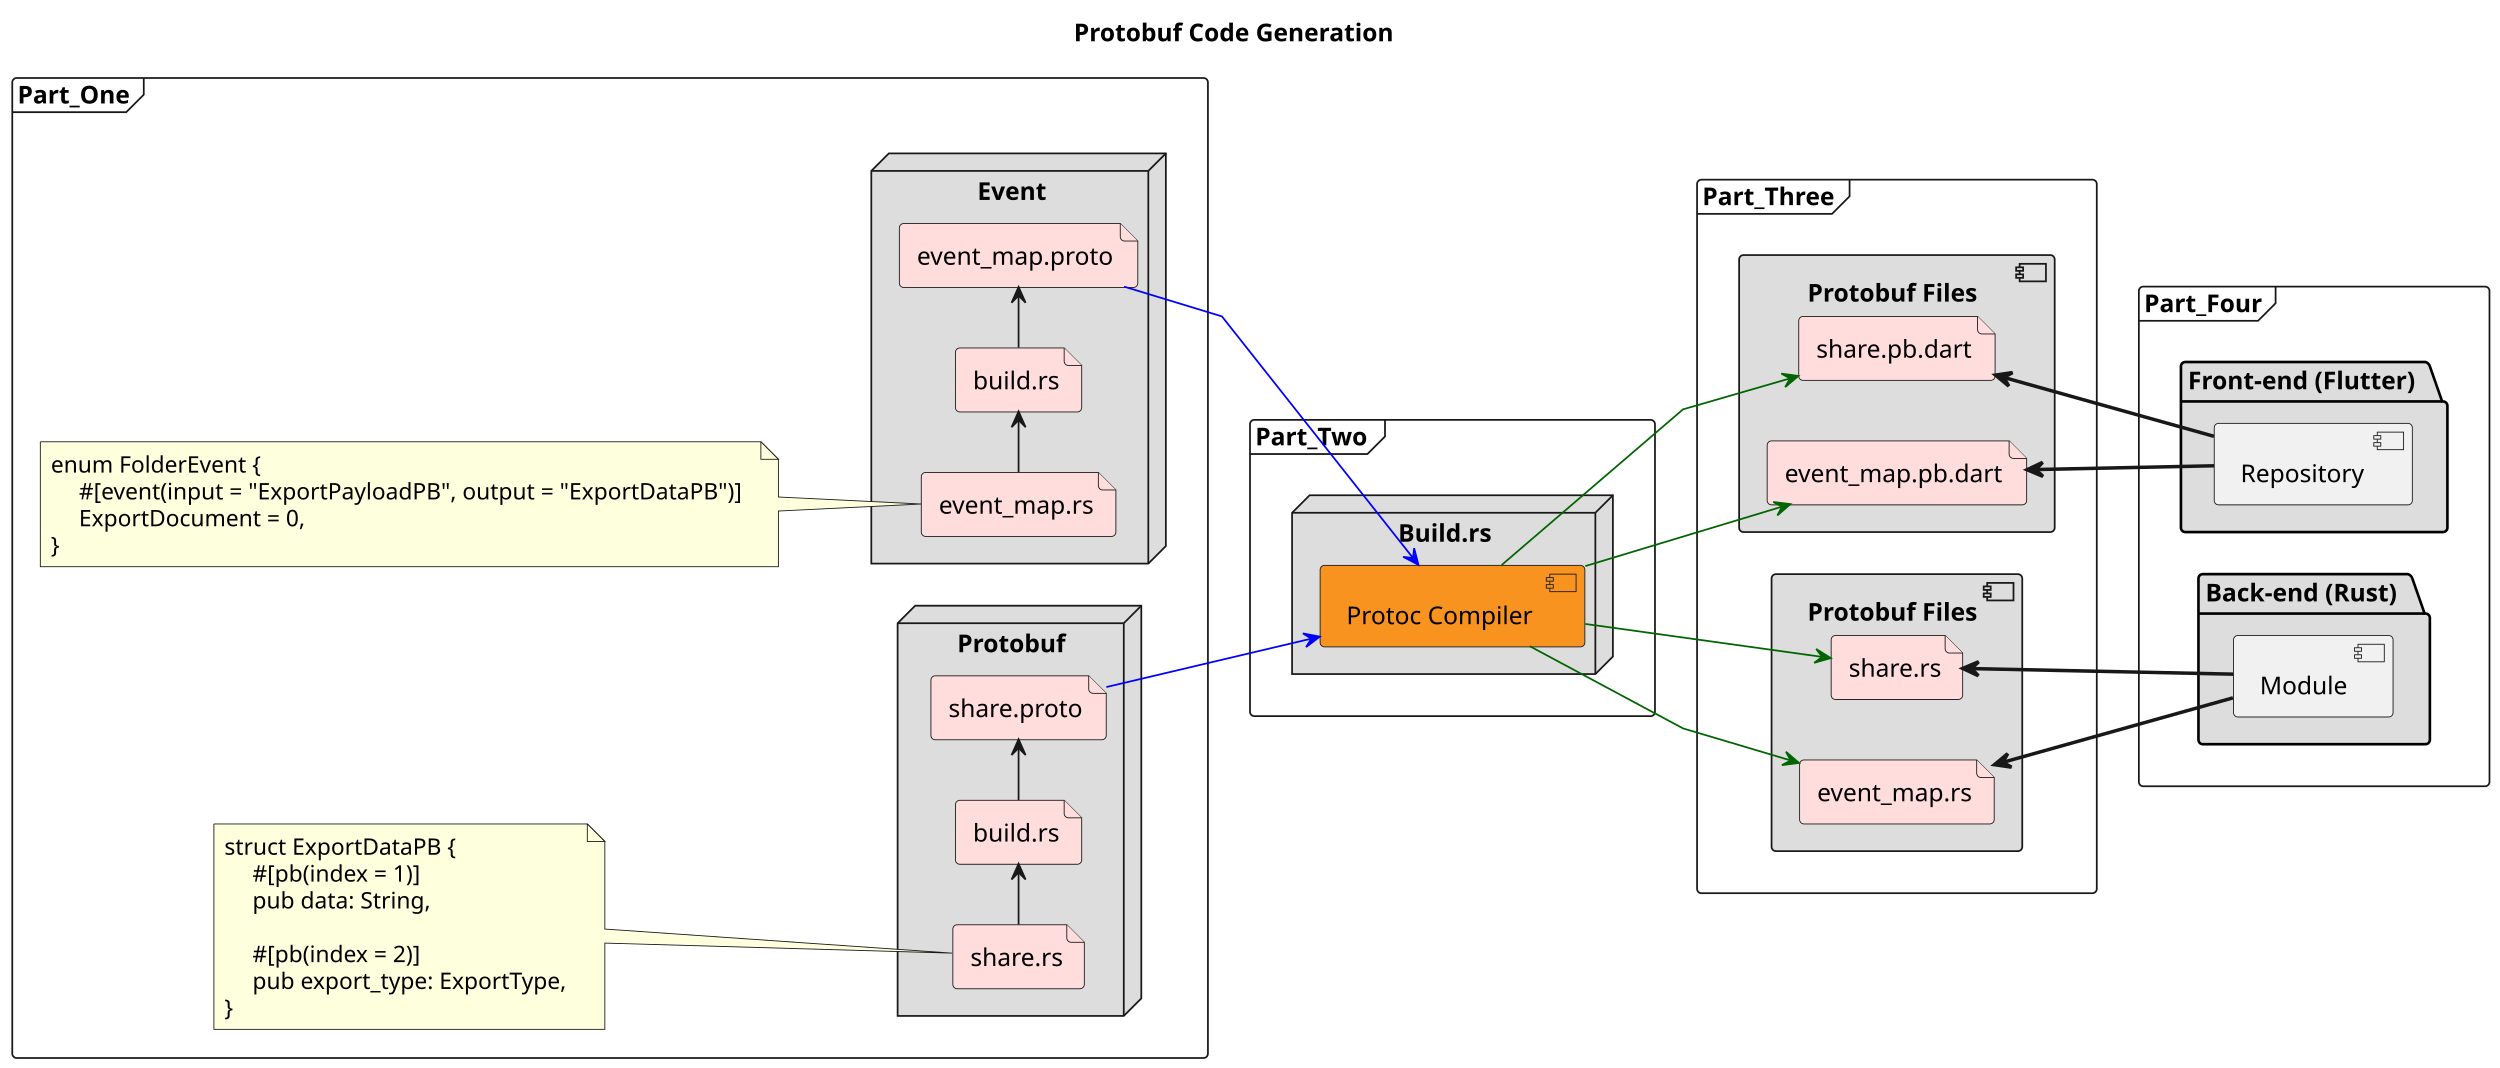
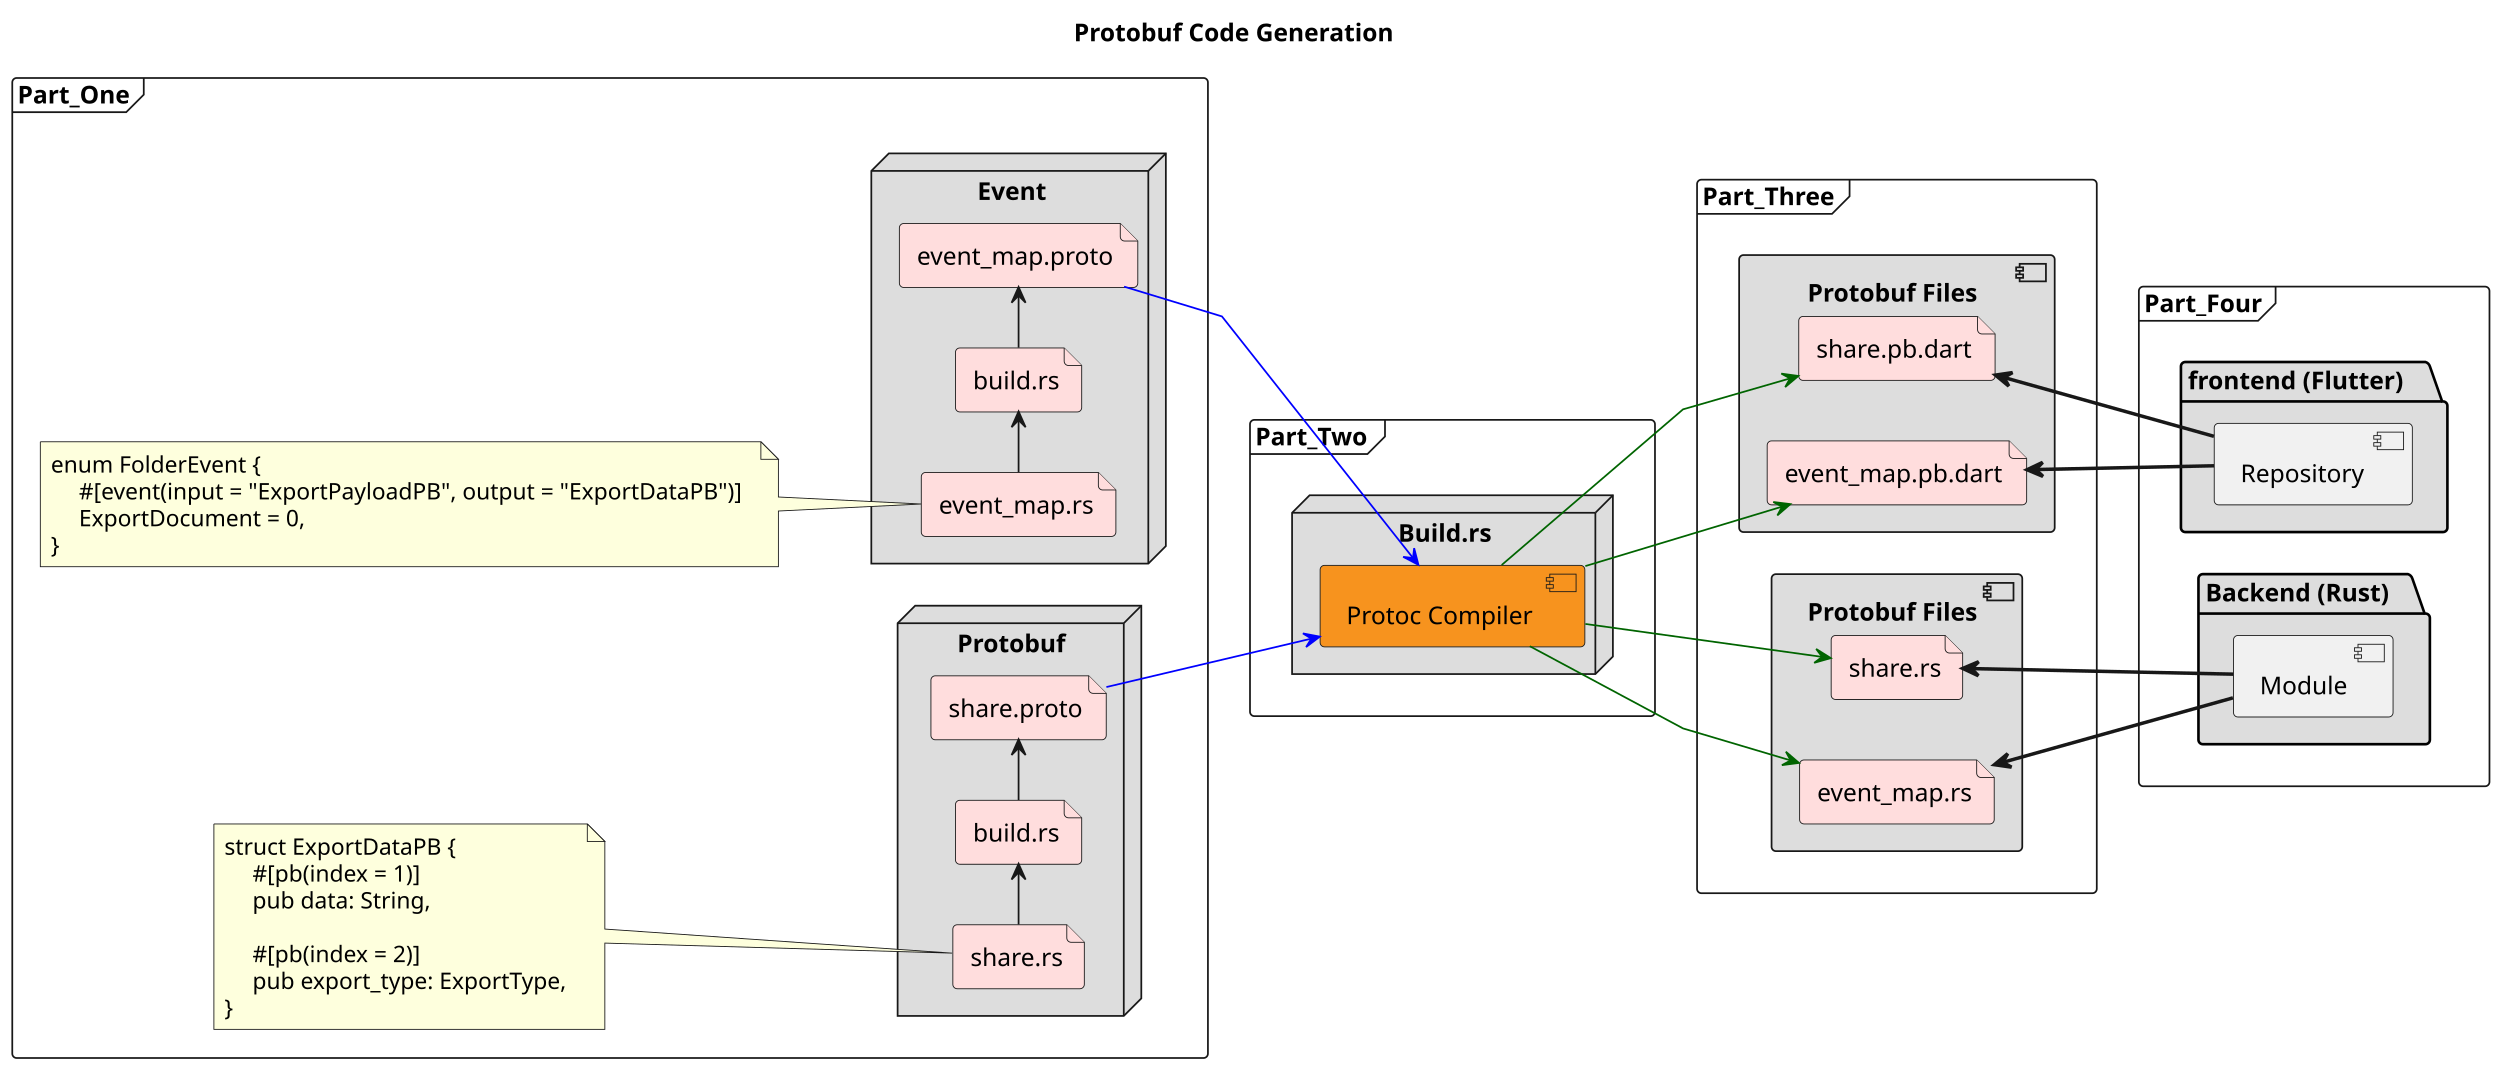
<svg xmlns="http://www.w3.org/2000/svg" contentStyleType="text/css" height="609px" preserveAspectRatio="none" style="width:1426px;height:609px;background:#FFFFFF;" version="1.1" viewBox="0 0 1426 609" width="1426px" zoomAndPan="magnify">
  <defs />
  <g>
    <rect height="26.488" style="stroke:#00000000;stroke-width:1.0;fill:none;" width="197" x="607.5" y="5" />
    <text fill="#000000" font-family="sans-serif" font-size="14" font-weight="bold" lengthAdjust="spacing" textLength="187" x="612.5" y="23.535">Protobuf Code Generation</text>
    <g id="cluster_Part_One">
      <rect height="559" rx="2.5" ry="2.5" style="stroke:#181818;stroke-width:1.0;fill:none;" width="682" x="7" y="44.488" />
      <path d="M82,44.488 L82,53.977 L72,63.977 L7,63.977 " fill="none" style="stroke:#181818;stroke-width:1.0;" />
      <text fill="#000000" font-family="sans-serif" font-size="14" font-weight="bold" lengthAdjust="spacing" textLength="65" x="10" y="59.023">Part_One</text>
    </g>
    <g id="cluster_Event">
      <polygon fill="#DDDDDD" points="497,97.488,507,87.488,665,87.488,665,311.488,655,321.488,497,321.488,497,97.488" style="stroke:#181818;stroke-width:1.0;" />
      <line style="stroke:#181818;stroke-width:1.0;" x1="655" x2="665" y1="97.488" y2="87.488" />
      <line style="stroke:#181818;stroke-width:1.0;" x1="497" x2="655" y1="97.488" y2="97.488" />
      <line style="stroke:#181818;stroke-width:1.0;" x1="655" x2="655" y1="97.488" y2="321.488" />
      <text fill="#000000" font-family="sans-serif" font-size="14" font-weight="bold" lengthAdjust="spacing" textLength="39" x="557.5" y="114.023">Event</text>
    </g>
    <g id="cluster_Protobuf">
      <polygon fill="#DDDDDD" points="512,355.488,522,345.488,651,345.488,651,569.488,641,579.488,512,579.488,512,355.488" style="stroke:#181818;stroke-width:1.0;" />
      <line style="stroke:#181818;stroke-width:1.0;" x1="641" x2="651" y1="355.488" y2="345.488" />
      <line style="stroke:#181818;stroke-width:1.0;" x1="512" x2="641" y1="355.488" y2="355.488" />
      <line style="stroke:#181818;stroke-width:1.0;" x1="641" x2="641" y1="355.488" y2="579.488" />
      <text fill="#000000" font-family="sans-serif" font-size="14" font-weight="bold" lengthAdjust="spacing" textLength="63" x="546" y="372.023">Protobuf</text>
    </g>
    <g id="cluster_Part_Two">
      <rect height="169" rx="2.5" ry="2.5" style="stroke:#181818;stroke-width:1.0;fill:none;" width="231" x="713" y="239.488" />
      <path d="M790,239.488 L790,248.977 L780,258.977 L713,258.977 " fill="none" style="stroke:#181818;stroke-width:1.0;" />
      <text fill="#000000" font-family="sans-serif" font-size="14" font-weight="bold" lengthAdjust="spacing" textLength="67" x="716" y="254.023">Part_Two</text>
    </g>
    <g id="cluster_Build.rs">
      <polygon fill="#DDDDDD" points="737,292.488,747,282.488,920,282.488,920,374.488,910,384.488,737,384.488,737,292.488" style="stroke:#181818;stroke-width:1.0;" />
      <line style="stroke:#181818;stroke-width:1.0;" x1="910" x2="920" y1="292.488" y2="282.488" />
      <line style="stroke:#181818;stroke-width:1.0;" x1="737" x2="910" y1="292.488" y2="292.488" />
      <line style="stroke:#181818;stroke-width:1.0;" x1="910" x2="910" y1="292.488" y2="384.488" />
      <text fill="#000000" font-family="sans-serif" font-size="14" font-weight="bold" lengthAdjust="spacing" textLength="54" x="797.5" y="309.023">Build.rs</text>
    </g>
    <g id="cluster_Part_Three">
      <rect height="407" rx="2.5" ry="2.5" style="stroke:#181818;stroke-width:1.0;fill:none;" width="228" x="968" y="102.488" />
      <path d="M1055,102.488 L1055,111.977 L1045,121.977 L968,121.977 " fill="none" style="stroke:#181818;stroke-width:1.0;" />
      <text fill="#000000" font-family="sans-serif" font-size="14" font-weight="bold" lengthAdjust="spacing" textLength="77" x="971" y="117.023">Part_Three</text>
    </g>
    <g id="cluster_Protobuf_Files_Dart">
      <rect fill="#DDDDDD" height="158" rx="2.5" ry="2.5" style="stroke:#181818;stroke-width:1.0;" width="180" x="992" y="145.488" />
      <rect fill="#DDDDDD" height="10" style="stroke:#181818;stroke-width:1.0;" width="15" x="1152" y="150.488" />
      <rect fill="#DDDDDD" height="2" style="stroke:#181818;stroke-width:1.0;" width="4" x="1150" y="152.488" />
      <rect fill="#DDDDDD" height="2" style="stroke:#181818;stroke-width:1.0;" width="4" x="1150" y="156.488" />
      <text fill="#000000" font-family="sans-serif" font-size="14" font-weight="bold" lengthAdjust="spacing" textLength="102" x="1031" y="172.023">Protobuf Files</text>
    </g>
    <g id="cluster_Protobuf_Files_Rust">
      <rect fill="#DDDDDD" height="158" rx="2.5" ry="2.5" style="stroke:#181818;stroke-width:1.0;" width="143" x="1010.5" y="327.488" />
      <rect fill="#DDDDDD" height="10" style="stroke:#181818;stroke-width:1.0;" width="15" x="1133.5" y="332.488" />
      <rect fill="#DDDDDD" height="2" style="stroke:#181818;stroke-width:1.0;" width="4" x="1131.5" y="334.488" />
      <rect fill="#DDDDDD" height="2" style="stroke:#181818;stroke-width:1.0;" width="4" x="1131.5" y="338.488" />
      <text fill="#000000" font-family="sans-serif" font-size="14" font-weight="bold" lengthAdjust="spacing" textLength="102" x="1031" y="354.023">Protobuf Files</text>
    </g>
    <g id="cluster_Part_Four">
      <rect height="285" rx="2.5" ry="2.5" style="stroke:#181818;stroke-width:1.0;fill:none;" width="200" x="1220" y="163.488" />
      <path d="M1298,163.488 L1298,172.977 L1288,182.977 L1220,182.977 " fill="none" style="stroke:#181818;stroke-width:1.0;" />
      <text fill="#000000" font-family="sans-serif" font-size="14" font-weight="bold" lengthAdjust="spacing" textLength="68" x="1223" y="178.023">Part_Four</text>
    </g>
-     <g id="cluster_Front-end (Flutter)">
+     <g id="cluster_frontend (Flutter)">
      <path d="M1246.5,206.488 L1383.5,206.488 A3.75,3.75 0 0 1 1386,208.988 L1393,228.977 L1393.5,228.977 A2.5,2.5 0 0 1 1396,231.477 L1396,300.988 A2.5,2.5 0 0 1 1393.5,303.488 L1246.5,303.488 A2.5,2.5 0 0 1 1244,300.988 L1244,208.988 A2.5,2.5 0 0 1 1246.5,206.488 " fill="#DDDDDD" style="stroke:#000000;stroke-width:1.5;" />
      <line style="stroke:#000000;stroke-width:1.5;" x1="1244" x2="1393" y1="228.977" y2="228.977" />
-       <text fill="#000000" font-family="sans-serif" font-size="14" font-weight="bold" lengthAdjust="spacing" textLength="136" x="1248" y="222.023">Front-end (Flutter)</text>
-     </g>
-     <g id="cluster_Back-end (Rust)">
+       <text fill="#000000" font-family="sans-serif" font-size="14" font-weight="bold" lengthAdjust="spacing" textLength="136" x="1248" y="222.023">frontend (Flutter)</text>
+     </g>
+     <g id="cluster_Backend (Rust)">
      <path d="M1256.5,327.488 L1373.5,327.488 A3.75,3.75 0 0 1 1376,329.988 L1383,349.977 L1383.5,349.977 A2.5,2.5 0 0 1 1386,352.477 L1386,421.988 A2.5,2.5 0 0 1 1383.5,424.488 L1256.5,424.488 A2.5,2.5 0 0 1 1254,421.988 L1254,329.988 A2.5,2.5 0 0 1 1256.5,327.488 " fill="#DDDDDD" style="stroke:#000000;stroke-width:1.5;" />
      <line style="stroke:#000000;stroke-width:1.5;" x1="1254" x2="1383" y1="349.977" y2="349.977" />
-       <text fill="#000000" font-family="sans-serif" font-size="14" font-weight="bold" lengthAdjust="spacing" textLength="116" x="1258" y="343.023">Back-end (Rust)</text>
+       <text fill="#000000" font-family="sans-serif" font-size="14" font-weight="bold" lengthAdjust="spacing" textLength="116" x="1258" y="343.023">Backend (Rust)</text>
    </g>
    <g id="elem_GMN691">
      <path d="M23,251.988 L23,323.231 A0,0 0 0 0 23,323.231 L444,323.231 A0,0 0 0 0 444,323.231 L444,291.488 L525.45,287.488 L444,283.488 L444,261.988 L434,251.988 L23,251.988 A0,0 0 0 0 23,251.988 " fill="#FEFFDD" style="stroke:#181818;stroke-width:0.5;" />
      <path d="M434,251.988 L434,261.988 L444,261.988 L434,251.988 " fill="#FEFFDD" style="stroke:#181818;stroke-width:0.5;" />
      <text fill="#000000" font-family="sans-serif" font-size="13" lengthAdjust="spacing" textLength="120" x="29" y="269.557">enum FolderEvent {</text>
      <text fill="#000000" font-family="sans-serif" font-size="13" lengthAdjust="spacing" textLength="384" x="45" y="284.867">#[event(input = "ExportPayloadPB", output = "ExportDataPB")]</text>
      <text fill="#000000" font-family="sans-serif" font-size="13" lengthAdjust="spacing" textLength="136" x="45" y="300.178">ExportDocument = 0,</text>
      <text fill="#000000" font-family="sans-serif" font-size="13" lengthAdjust="spacing" textLength="4" x="29" y="315.488">}</text>
    </g>
    <g id="elem_GMN698">
      <path d="M122,469.988 L122,587.162 A0,0 0 0 0 122,587.162 L345,587.162 A0,0 0 0 0 345,587.162 L345,537.938 L543.1,543.668 L345,529.938 L345,479.988 L335,469.988 L122,469.988 A0,0 0 0 0 122,469.988 " fill="#FEFFDD" style="stroke:#181818;stroke-width:0.5;" />
      <path d="M335,469.988 L335,479.988 L345,479.988 L335,469.988 " fill="#FEFFDD" style="stroke:#181818;stroke-width:0.5;" />
      <text fill="#000000" font-family="sans-serif" font-size="13" lengthAdjust="spacing" textLength="133" x="128" y="487.557">struct ExportDataPB {</text>
      <text fill="#000000" font-family="sans-serif" font-size="13" lengthAdjust="spacing" textLength="101" x="144" y="502.867">#[pb(index = 1)]</text>
      <text fill="#000000" font-family="sans-serif" font-size="13" lengthAdjust="spacing" textLength="104" x="144" y="518.178">pub data: String,</text>
      <text fill="#000000" font-family="sans-serif" font-size="13" lengthAdjust="spacing" textLength="4" x="128" y="533.488"> </text>
      <text fill="#000000" font-family="sans-serif" font-size="13" lengthAdjust="spacing" textLength="101" x="144" y="548.799">#[pb(index = 2)]</text>
      <text fill="#000000" font-family="sans-serif" font-size="13" lengthAdjust="spacing" textLength="186" x="144" y="564.109">pub export_type: ExportType,</text>
      <text fill="#000000" font-family="sans-serif" font-size="13" lengthAdjust="spacing" textLength="4" x="128" y="579.42">}</text>
    </g>
    <g id="elem_EventSource">
      <path d="M525.5,271.988 L525.5,303.477 A2.5,2.5 0 0 0 528,305.977 L634,305.977 A2.5,2.5 0 0 0 636.5,303.477 L636.5,279.488 L626.5,269.488 L528,269.488 A2.5,2.5 0 0 0 525.5,271.988 " fill="#FFDDDD" style="stroke:#181818;stroke-width:0.5;" />
      <path d="M626.5,269.488 L626.5,276.988 A2.5,2.5 0 0 0 629,279.488 L636.5,279.488 " fill="#FFDDDD" style="stroke:#181818;stroke-width:0.5;" />
      <text fill="#000000" font-family="sans-serif" font-size="14" lengthAdjust="spacing" textLength="91" x="535.5" y="293.023">event_map.rs</text>
    </g>
    <g id="elem_EventCodeGen">
      <path d="M545,200.988 L545,232.477 A2.5,2.5 0 0 0 547.5,234.977 L614.5,234.977 A2.5,2.5 0 0 0 617,232.477 L617,208.488 L607,198.488 L547.5,198.488 A2.5,2.5 0 0 0 545,200.988 " fill="#FFDDDD" style="stroke:#181818;stroke-width:0.5;" />
      <path d="M607,198.488 L607,205.988 A2.5,2.5 0 0 0 609.5,208.488 L617,208.488 " fill="#FFDDDD" style="stroke:#181818;stroke-width:0.5;" />
      <text fill="#000000" font-family="sans-serif" font-size="14" lengthAdjust="spacing" textLength="52" x="555" y="222.023">build.rs</text>
    </g>
    <g id="elem_EventDefine">
      <path d="M513,129.988 L513,161.477 A2.5,2.5 0 0 0 515.5,163.977 L646.5,163.977 A2.5,2.5 0 0 0 649,161.477 L649,137.488 L639,127.488 L515.5,127.488 A2.5,2.5 0 0 0 513,129.988 " fill="#FFDDDD" style="stroke:#181818;stroke-width:0.5;" />
      <path d="M639,127.488 L639,134.988 A2.5,2.5 0 0 0 641.5,137.488 L649,137.488 " fill="#FFDDDD" style="stroke:#181818;stroke-width:0.5;" />
      <text fill="#000000" font-family="sans-serif" font-size="14" lengthAdjust="spacing" textLength="116" x="523" y="151.023">event_map.proto</text>
    </g>
    <g id="elem_PBSource">
      <path d="M543.5,529.988 L543.5,561.477 A2.5,2.5 0 0 0 546,563.977 L616,563.977 A2.5,2.5 0 0 0 618.5,561.477 L618.5,537.488 L608.5,527.488 L546,527.488 A2.5,2.5 0 0 0 543.5,529.988 " fill="#FFDDDD" style="stroke:#181818;stroke-width:0.5;" />
      <path d="M608.5,527.488 L608.5,534.988 A2.5,2.5 0 0 0 611,537.488 L618.5,537.488 " fill="#FFDDDD" style="stroke:#181818;stroke-width:0.5;" />
      <text fill="#000000" font-family="sans-serif" font-size="14" lengthAdjust="spacing" textLength="55" x="553.5" y="551.023">share.rs</text>
    </g>
    <g id="elem_PBCodeGen">
      <path d="M545,458.988 L545,490.477 A2.5,2.5 0 0 0 547.5,492.977 L614.5,492.977 A2.5,2.5 0 0 0 617,490.477 L617,466.488 L607,456.488 L547.5,456.488 A2.5,2.5 0 0 0 545,458.988 " fill="#FFDDDD" style="stroke:#181818;stroke-width:0.5;" />
      <path d="M607,456.488 L607,463.988 A2.5,2.5 0 0 0 609.5,466.488 L617,466.488 " fill="#FFDDDD" style="stroke:#181818;stroke-width:0.5;" />
      <text fill="#000000" font-family="sans-serif" font-size="14" lengthAdjust="spacing" textLength="52" x="555" y="480.023">build.rs</text>
    </g>
    <g id="elem_PBDefine">
      <path d="M531,387.988 L531,419.477 A2.5,2.5 0 0 0 533.5,421.977 L628.5,421.977 A2.5,2.5 0 0 0 631,419.477 L631,395.488 L621,385.488 L533.5,385.488 A2.5,2.5 0 0 0 531,387.988 " fill="#FFDDDD" style="stroke:#181818;stroke-width:0.5;" />
      <path d="M621,385.488 L621,392.988 A2.5,2.5 0 0 0 623.5,395.488 L631,395.488 " fill="#FFDDDD" style="stroke:#181818;stroke-width:0.5;" />
      <text fill="#000000" font-family="sans-serif" font-size="14" lengthAdjust="spacing" textLength="80" x="541" y="409.023">share.proto</text>
    </g>
    <g id="elem_Builder">
      <rect fill="#F7931E" height="46.488" rx="2.5" ry="2.5" style="stroke:#181818;stroke-width:0.5;" width="151" x="753" y="322.488" />
      <rect fill="#F7931E" height="10" style="stroke:#181818;stroke-width:0.5;" width="15" x="884" y="327.488" />
      <rect fill="#F7931E" height="2" style="stroke:#181818;stroke-width:0.5;" width="4" x="882" y="329.488" />
      <rect fill="#F7931E" height="2" style="stroke:#181818;stroke-width:0.5;" width="4" x="882" y="333.488" />
      <text fill="#000000" font-family="sans-serif" font-size="14" lengthAdjust="spacing" textLength="111" x="768" y="356.023">Protoc Compiler</text>
    </g>
    <g id="elem_dart_event">
      <path d="M1008,253.988 L1008,285.477 A2.5,2.5 0 0 0 1010.5,287.977 L1153.5,287.977 A2.5,2.5 0 0 0 1156,285.477 L1156,261.488 L1146,251.488 L1010.5,251.488 A2.5,2.5 0 0 0 1008,253.988 " fill="#FFDDDD" style="stroke:#181818;stroke-width:0.5;" />
      <path d="M1146,251.488 L1146,258.988 A2.5,2.5 0 0 0 1148.5,261.488 L1156,261.488 " fill="#FFDDDD" style="stroke:#181818;stroke-width:0.5;" />
      <text fill="#000000" font-family="sans-serif" font-size="14" lengthAdjust="spacing" textLength="128" x="1018" y="275.023">event_map.pb.dart</text>
    </g>
    <g id="elem_dart_pb">
      <path d="M1026,182.988 L1026,214.477 A2.5,2.5 0 0 0 1028.5,216.977 L1135.5,216.977 A2.5,2.5 0 0 0 1138,214.477 L1138,190.488 L1128,180.488 L1028.5,180.488 A2.5,2.5 0 0 0 1026,182.988 " fill="#FFDDDD" style="stroke:#181818;stroke-width:0.5;" />
      <path d="M1128,180.488 L1128,187.988 A2.5,2.5 0 0 0 1130.5,190.488 L1138,190.488 " fill="#FFDDDD" style="stroke:#181818;stroke-width:0.5;" />
      <text fill="#000000" font-family="sans-serif" font-size="14" lengthAdjust="spacing" textLength="92" x="1036" y="204.023">share.pb.dart</text>
    </g>
    <g id="elem_rust_event">
      <path d="M1026.5,435.988 L1026.5,467.477 A2.5,2.5 0 0 0 1029,469.977 L1135,469.977 A2.5,2.5 0 0 0 1137.5,467.477 L1137.5,443.488 L1127.5,433.488 L1029,433.488 A2.5,2.5 0 0 0 1026.5,435.988 " fill="#FFDDDD" style="stroke:#181818;stroke-width:0.5;" />
      <path d="M1127.5,433.488 L1127.5,440.988 A2.5,2.5 0 0 0 1130,443.488 L1137.5,443.488 " fill="#FFDDDD" style="stroke:#181818;stroke-width:0.5;" />
      <text fill="#000000" font-family="sans-serif" font-size="14" lengthAdjust="spacing" textLength="91" x="1036.5" y="457.023">event_map.rs</text>
    </g>
    <g id="elem_rust_pb">
      <path d="M1044.5,364.988 L1044.5,396.477 A2.5,2.5 0 0 0 1047,398.977 L1117,398.977 A2.5,2.5 0 0 0 1119.5,396.477 L1119.5,372.488 L1109.5,362.488 L1047,362.488 A2.5,2.5 0 0 0 1044.5,364.988 " fill="#FFDDDD" style="stroke:#181818;stroke-width:0.5;" />
      <path d="M1109.5,362.488 L1109.5,369.988 A2.5,2.5 0 0 0 1112,372.488 L1119.5,372.488 " fill="#FFDDDD" style="stroke:#181818;stroke-width:0.5;" />
      <text fill="#000000" font-family="sans-serif" font-size="14" lengthAdjust="spacing" textLength="55" x="1054.5" y="386.023">share.rs</text>
    </g>
    <g id="elem_Repository">
      <rect fill="#F1F1F1" height="46.488" rx="2.5" ry="2.5" style="stroke:#181818;stroke-width:0.5;" width="113" x="1263" y="241.488" />
      <rect fill="#F1F1F1" height="10" style="stroke:#181818;stroke-width:0.5;" width="15" x="1356" y="246.488" />
      <rect fill="#F1F1F1" height="2" style="stroke:#181818;stroke-width:0.5;" width="4" x="1354" y="248.488" />
      <rect fill="#F1F1F1" height="2" style="stroke:#181818;stroke-width:0.5;" width="4" x="1354" y="252.488" />
      <text fill="#000000" font-family="sans-serif" font-size="14" lengthAdjust="spacing" textLength="73" x="1278" y="275.023">Repository</text>
    </g>
    <g id="elem_Module">
      <rect fill="#F1F1F1" height="46.488" rx="2.5" ry="2.5" style="stroke:#181818;stroke-width:0.5;" width="91" x="1274" y="362.488" />
      <rect fill="#F1F1F1" height="10" style="stroke:#181818;stroke-width:0.5;" width="15" x="1345" y="367.488" />
      <rect fill="#F1F1F1" height="2" style="stroke:#181818;stroke-width:0.5;" width="4" x="1343" y="369.488" />
      <rect fill="#F1F1F1" height="2" style="stroke:#181818;stroke-width:0.5;" width="4" x="1343" y="373.488" />
      <text fill="#000000" font-family="sans-serif" font-size="14" lengthAdjust="spacing" textLength="51" x="1289" y="396.023">Module</text>
    </g>
    <g id="link_EventSource_EventCodeGen">
      <path d="M581,269.308 C581,266.128 581,263.818 581,263.818 C581,263.818 581,240.158 581,240.158 C581,240.158 581,240.008 581,239.748 " fill="none" id="EventSource-to-EventCodeGen" style="stroke:#181818;stroke-width:1.0;" />
      <polygon fill="#181818" points="581,234.668,577,243.668,581,239.668,585,243.668,581,234.668" style="stroke:#181818;stroke-width:1.0;" />
    </g>
    <g id="link_EventCodeGen_EventDefine">
      <path d="M581,198.308 C581,195.128 581,192.818 581,192.818 C581,192.818 581,169.158 581,169.158 C581,169.158 581,169.008 581,168.748 " fill="none" id="EventCodeGen-to-EventDefine" style="stroke:#181818;stroke-width:1.0;" />
      <polygon fill="#181818" points="581,163.668,577,172.668,581,168.668,585,172.668,581,163.668" style="stroke:#181818;stroke-width:1.0;" />
    </g>
    <g id="link_PBSource_PBCodeGen">
      <path d="M581,527.308 C581,524.128 581,521.818 581,521.818 C581,521.818 581,498.158 581,498.158 C581,498.158 581,498.008 581,497.748 " fill="none" id="PBSource-to-PBCodeGen" style="stroke:#181818;stroke-width:1.0;" />
      <polygon fill="#181818" points="581,492.668,577,501.668,581,497.668,585,501.668,581,492.668" style="stroke:#181818;stroke-width:1.0;" />
    </g>
    <g id="link_PBCodeGen_PBDefine">
      <path d="M581,456.308 C581,453.128 581,450.818 581,450.818 C581,450.818 581,427.158 581,427.158 C581,427.158 581,427.008 581,426.748 " fill="none" id="PBCodeGen-to-PBDefine" style="stroke:#181818;stroke-width:1.0;" />
      <polygon fill="#181818" points="581,421.668,577,430.668,581,426.668,585,430.668,581,421.668" style="stroke:#181818;stroke-width:1.0;" />
    </g>
    <g id="link_EventDefine_Builder">
      <path d="M641.18,163.498 C669.36,172.078 697,180.488 697,180.488 C697,180.488 768.71,271.158 805.82,318.078 " fill="none" id="EventDefine-to-Builder" style="stroke:#0000FF;stroke-width:1.0;" />
      <polygon fill="#0000FF" points="809.08,322.198,806.628,312.659,805.976,318.279,800.357,317.626,809.08,322.198" style="stroke:#0000FF;stroke-width:1.0;" />
    </g>
    <g id="link_PBDefine_Builder">
      <path d="M631.09,391.888 C664.44,384.008 709.29,373.418 747.71,364.338 " fill="none" id="PBDefine-to-Builder" style="stroke:#0000FF;stroke-width:1.0;" />
      <polygon fill="#0000FF" points="752.85,363.128,743.174,361.29,747.982,364.27,745.001,369.078,752.85,363.128" style="stroke:#0000FF;stroke-width:1.0;" />
    </g>
    <g id="link_Builder_dart_event">
      <path d="M904.28,322.888 C939.88,312.128 982.05,299.388 1016.27,289.048 " fill="none" id="Builder-to-dart_event" style="stroke:#006400;stroke-width:1.0;" />
      <polygon fill="#006400" points="1021.26,287.538,1011.485,286.333,1016.477,288.995,1013.815,293.986,1021.26,287.538" style="stroke:#006400;stroke-width:1.0;" />
    </g>
    <g id="link_Builder_dart_pb">
      <path d="M856.54,322.278 C894.76,289.478 960,233.488 960,233.488 C960,233.488 990.54,224.658 1020.94,215.858 " fill="none" id="Builder-to-dart_pb" style="stroke:#006400;stroke-width:1.0;" />
      <polygon fill="#006400" points="1025.81,214.448,1016.054,213.101,1021.006,215.835,1018.273,220.788,1025.81,214.448" style="stroke:#006400;stroke-width:1.0;" />
    </g>
    <g id="link_Builder_rust_event">
      <path d="M872.59,368.598 C910.6,388.988 960,415.488 960,415.488 C960,415.488 990.77,424.638 1021.28,433.718 " fill="none" id="Builder-to-rust_event" style="stroke:#006400;stroke-width:1.0;" />
      <polygon fill="#006400" points="1026.16,435.178,1018.675,428.777,1021.368,433.752,1016.393,436.445,1026.16,435.178" style="stroke:#006400;stroke-width:1.0;" />
    </g>
    <g id="link_Builder_rust_pb">
      <path d="M904.28,355.898 C948.3,362.018 1002.36,369.548 1039.01,374.648 " fill="none" id="Builder-to-rust_pb" style="stroke:#006400;stroke-width:1.0;" />
      <polygon fill="#006400" points="1044.29,375.378,1035.94,370.156,1039.339,374.677,1034.818,378.077,1044.29,375.378" style="stroke:#006400;stroke-width:1.0;" />
    </g>
    <g id="link_dart_event_Repository">
      <path d="M1161.51,267.818 C1194.73,267.118 1232.66,266.308 1262.91,265.668 " fill="none" id="dart_event-backto-Repository" style="stroke:#181818;stroke-width:2.0;" />
      <polygon fill="#181818" points="1156.22,267.938,1165.309,271.732,1161.219,267.824,1165.126,263.734,1156.22,267.938" style="stroke:#181818;stroke-width:2.0;" />
    </g>
    <g id="link_dart_pb_Repository">
      <path d="M1143.12,215.338 C1179.97,225.658 1226.81,238.788 1262.82,248.878 " fill="none" id="dart_pb-backto-Repository" style="stroke:#181818;stroke-width:2.0;" />
      <polygon fill="#181818" points="1138.21,213.958,1145.804,220.229,1143.026,215.302,1147.954,212.523,1138.21,213.958" style="stroke:#181818;stroke-width:2.0;" />
    </g>
    <g id="link_rust_event_Module">
      <path d="M1142.53,434.808 C1183.28,423.388 1236.46,408.478 1273.65,398.058 " fill="none" id="rust_event-backto-Module" style="stroke:#181818;stroke-width:2.0;" />
      <polygon fill="#181818" points="1137.62,436.178,1147.368,437.586,1142.432,434.822,1145.197,429.886,1137.62,436.178" style="stroke:#181818;stroke-width:2.0;" />
    </g>
    <g id="link_rust_pb_Module">
      <path d="M1124.79,381.378 C1166.68,382.268 1230.94,383.628 1273.82,384.538 " fill="none" id="rust_pb-backto-Module" style="stroke:#181818;stroke-width:2.0;" />
      <polygon fill="#181818" points="1119.54,381.268,1128.458,385.447,1124.539,381.368,1128.618,377.449,1119.54,381.268" style="stroke:#181818;stroke-width:2.0;" />
    </g>
  </g>
</svg>
